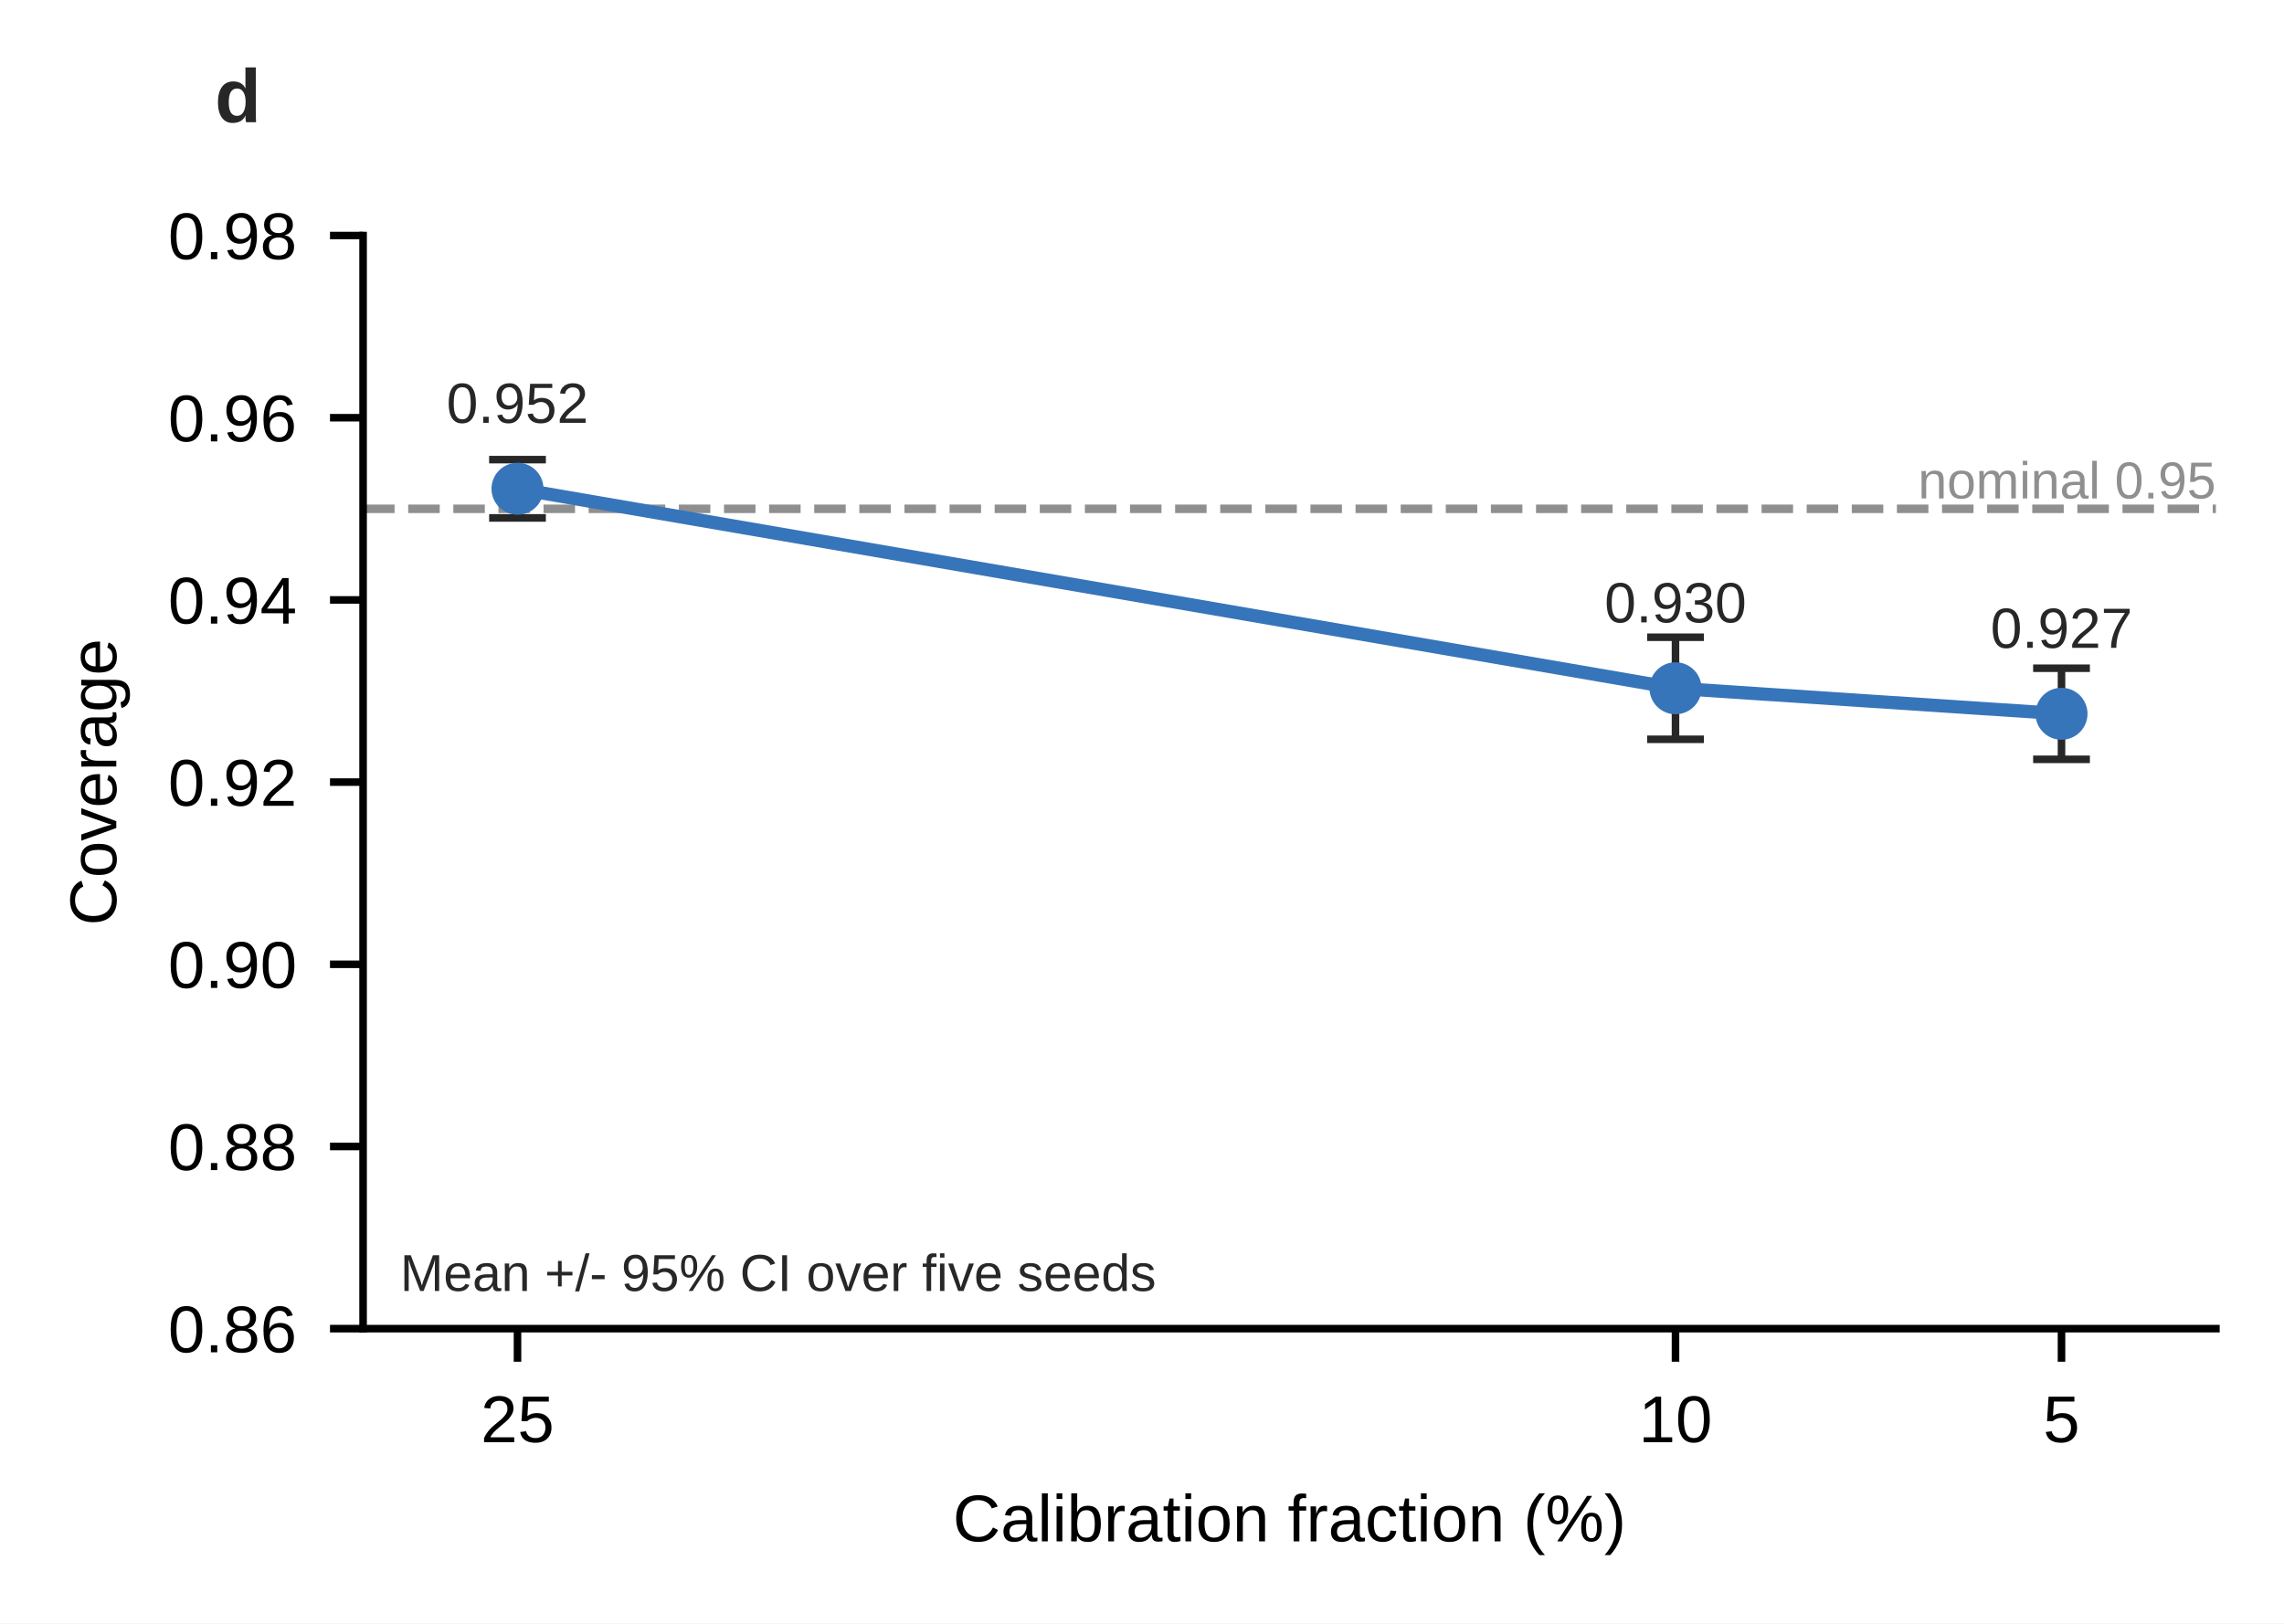
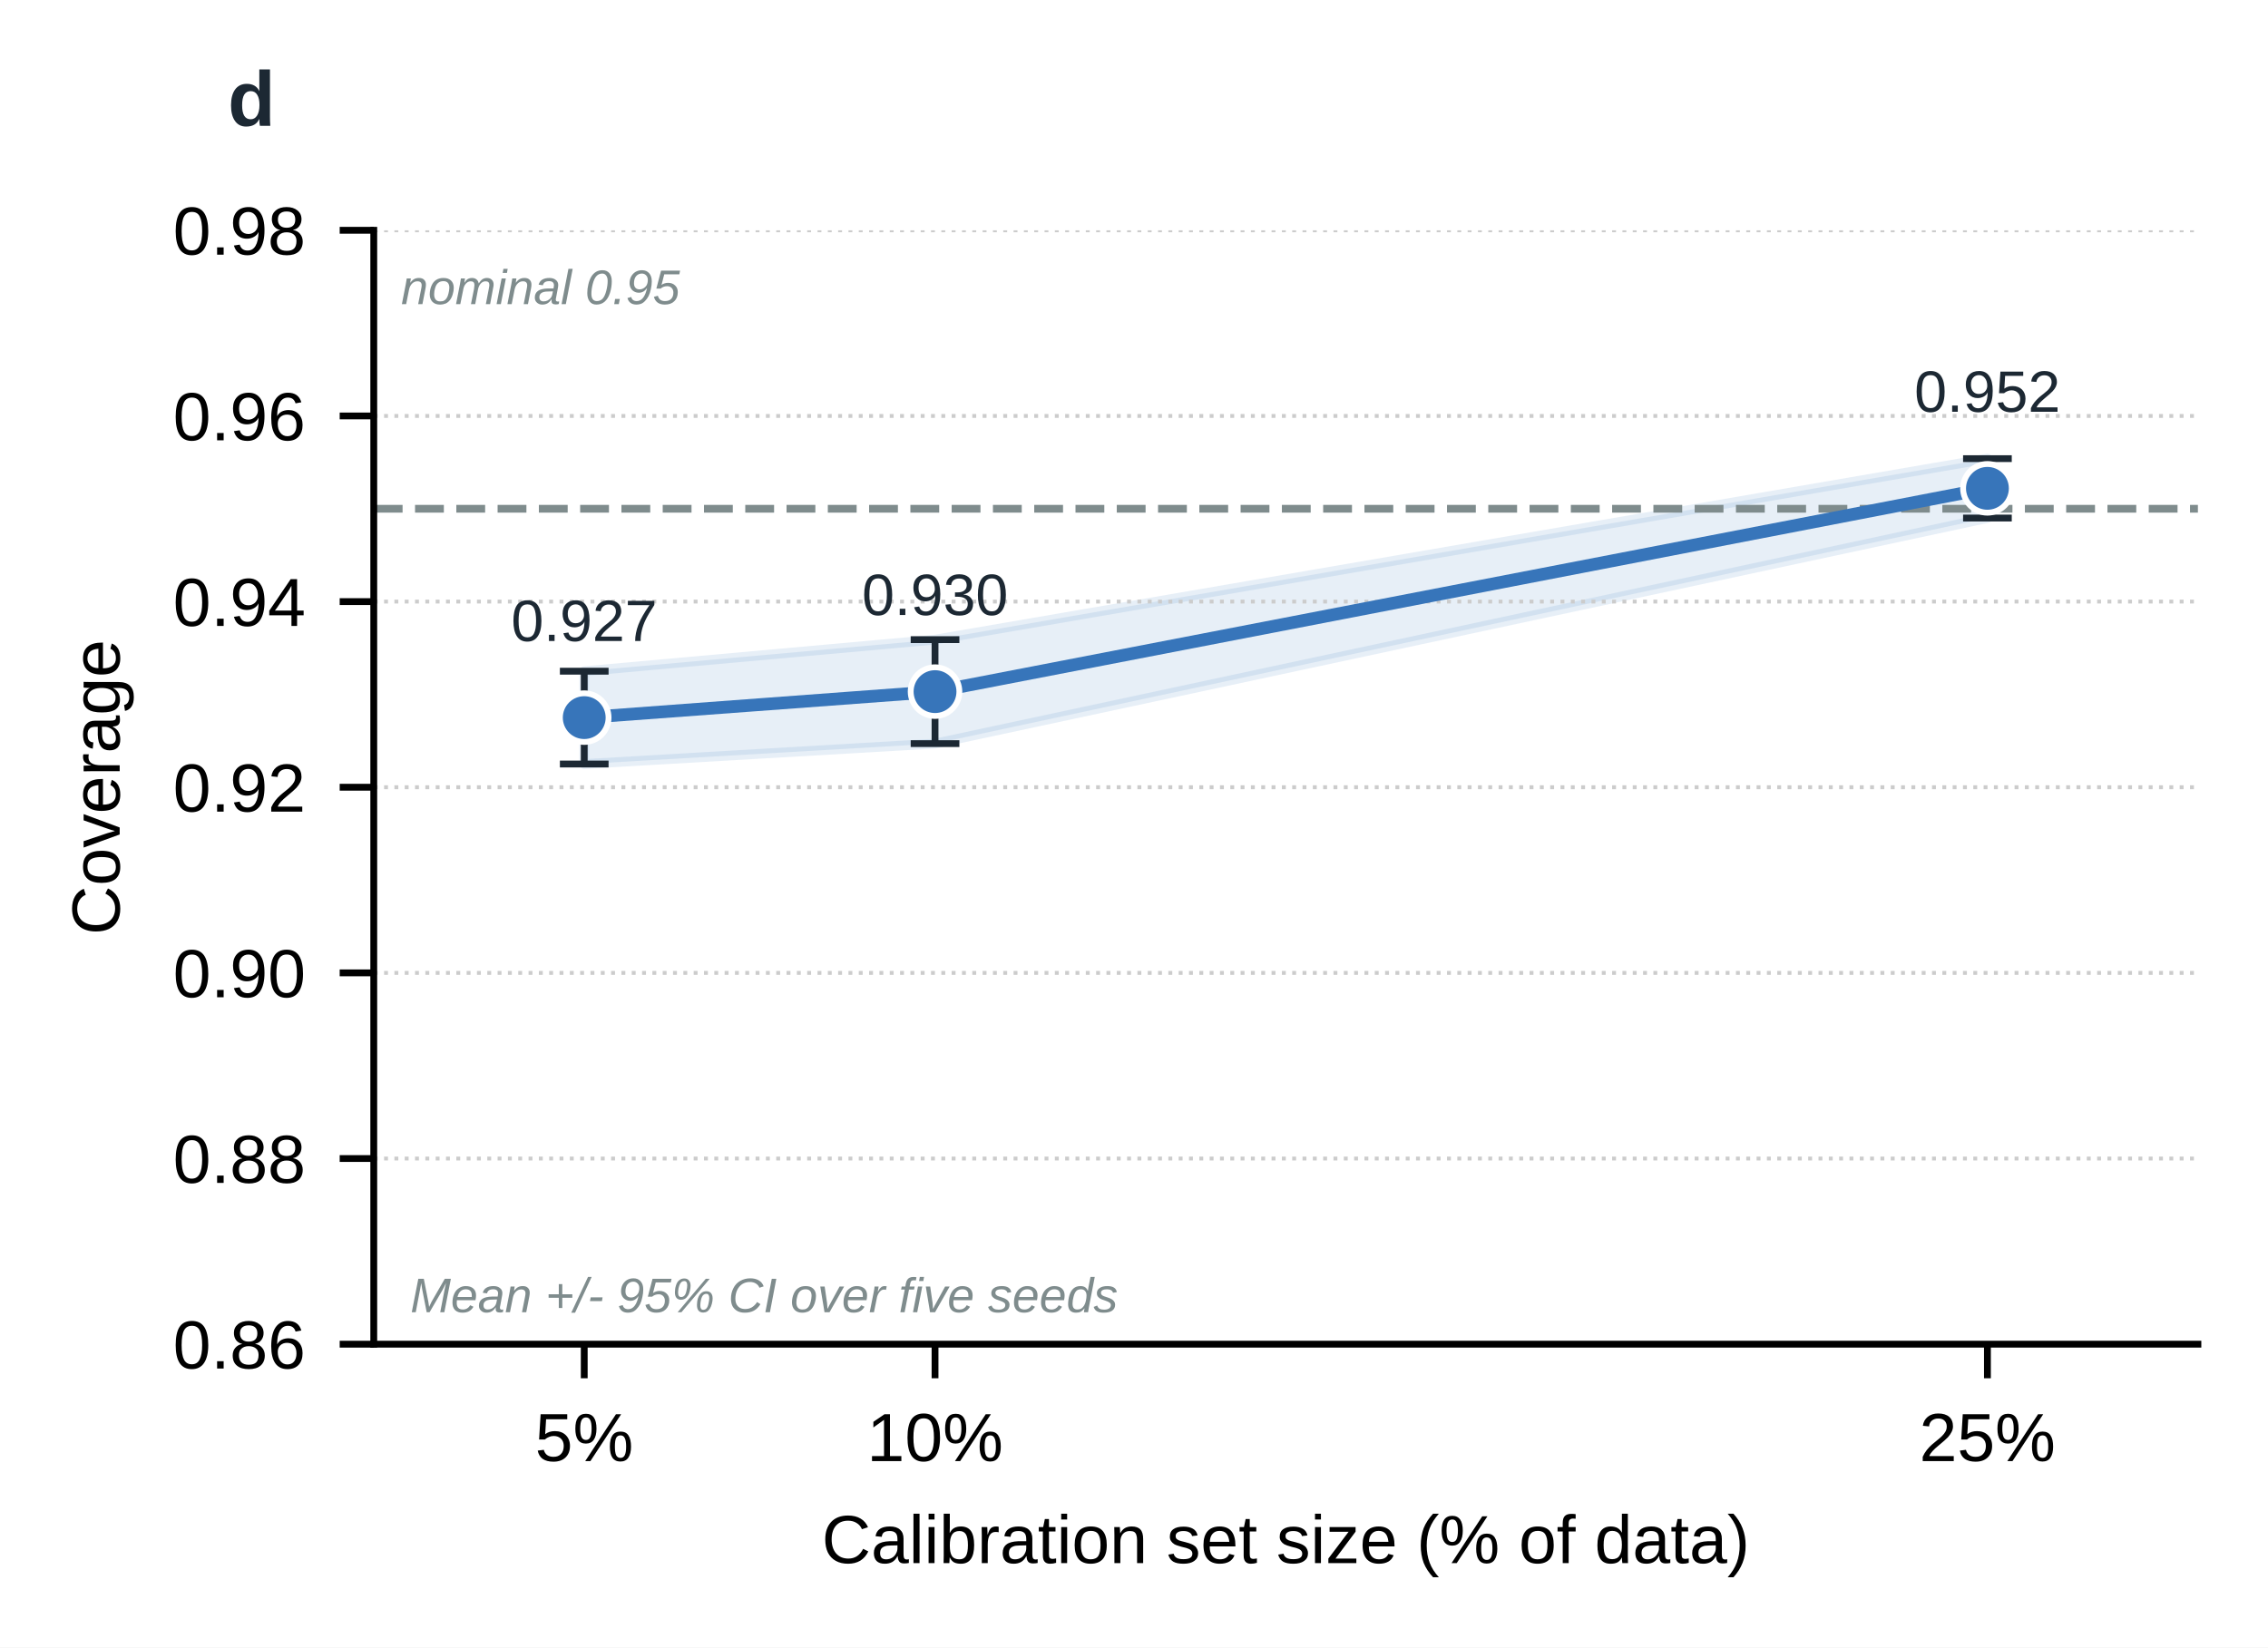
- <svg xmlns="http://www.w3.org/2000/svg" xmlns:xlink="http://www.w3.org/1999/xlink" width="241.501pt" height="171.689pt" viewBox="0 0 241.501 171.689" version="1.1">
+ <svg xmlns="http://www.w3.org/2000/svg" xmlns:xlink="http://www.w3.org/1999/xlink" width="232.963pt" height="169.273pt" viewBox="0 0 232.963 169.273" version="1.1">
  <defs>
    <style type="text/css">*{stroke-linejoin: round; stroke-linecap: butt}</style>
  </defs>
  <g id="figure_1">
    <g id="patch_1">
-       <path d="M 0 171.689  L 241.501 171.689  L 241.501 0  L 0 0  z " style="fill: #ffffff" />
+       <path d="M 0 169.273  L 232.963 169.273  L 232.963 0  L 0 0  z " style="fill: #ffffff" />
    </g>
    <g id="axes_1">
      <g id="patch_2">
-         <path d="M 38.392 140.518  L 234.301 140.518  L 234.301 24.91  L 38.392 24.91  z " style="fill: #ffffff" />
+         <path d="M 38.392 138.102  L 225.763 138.102  L 225.763 23.66  L 38.392 23.66  z " style="fill: #ffffff" />
+       </g>
+       <g id="PolyCollection_1">
+         <defs>
+           <path id="m9b58c6841d" d="M 204.143 -122.152  L 204.143 -116.049  L 96.044 -92.874  L 60.011 -90.776  L 60.011 -100.313  L 60.011 -100.313  L 96.044 -103.555  L 204.143 -122.152  z " style="stroke: #3775ba; stroke-opacity: 0.12" />
+         </defs>
+         <g clip-path="url(#p5a3bbe180b)">
+           <use xlink:href="#m9b58c6841d" x="0" y="169.273" style="fill: #3775ba; fill-opacity: 0.12; stroke: #3775ba; stroke-opacity: 0.12" />
+         </g>
      </g>
      <g id="line2d_1">
-         <path d="M 38.392 53.812  L 234.301 53.812  " clip-path="url(#p1262ac228c)" style="fill: none; stroke-dasharray: 3.33,1.44; stroke-dashoffset: 0; stroke: #8f8f8f; stroke-width: 0.9" />
+         <path d="M 38.392 52.271  L 225.763 52.271  " clip-path="url(#p5a3bbe180b)" style="fill: none; stroke-dasharray: 2.96,1.28; stroke-dashoffset: 0; stroke: #7f8c8d; stroke-width: 0.8" />
      </g>
      <g id="matplotlib.axis_1">
        <g id="xtick_1">
          <g id="line2d_2">
            <defs>
-               <path id="me4a51ed412" d="M 0 0  L 0 3.5  " style="stroke: #000000; stroke-width: 0.8" />
+               <path id="m3ff7684430" d="M 0 0  L 0 3.5  " style="stroke: #000000; stroke-width: 0.7" />
            </defs>
            <g>
-               <use xlink:href="#me4a51ed412" x="54.718" y="140.518" style="stroke: #000000; stroke-width: 0.8" />
+               <use xlink:href="#m3ff7684430" x="204.143" y="138.102" style="stroke: #000000; stroke-width: 0.7" />
            </g>
          </g>
          <g id="text_1">
-             <text style="font: 7px 'Arial', 'DejaVu Sans', 'Liberation Sans', sans-serif; text-anchor: middle" x="54.718" y="152.529" transform="rotate(-0 54.71751 152.5289)">25</text>
+             <text style="font: 7px 'Arial', 'DejaVu Sans', 'Liberation Sans', sans-serif; text-anchor: middle" x="204.143" y="150.113" transform="rotate(-0 204.1429 150.1127)">25%</text>
          </g>
        </g>
        <g id="xtick_2">
          <g id="line2d_3">
            <g>
-               <use xlink:href="#me4a51ed412" x="177.161" y="140.518" style="stroke: #000000; stroke-width: 0.8" />
+               <use xlink:href="#m3ff7684430" x="96.044" y="138.102" style="stroke: #000000; stroke-width: 0.7" />
            </g>
          </g>
          <g id="text_2">
-             <text style="font: 7px 'Arial', 'DejaVu Sans', 'Liberation Sans', sans-serif; text-anchor: middle" x="177.161" y="152.529" transform="rotate(-0 177.161 152.5289)">10</text>
+             <text style="font: 7px 'Arial', 'DejaVu Sans', 'Liberation Sans', sans-serif; text-anchor: middle" x="96.044" y="150.113" transform="rotate(-0 96.04432 150.1127)">10%</text>
          </g>
        </g>
        <g id="xtick_3">
          <g id="line2d_4">
            <g>
-               <use xlink:href="#me4a51ed412" x="217.975" y="140.518" style="stroke: #000000; stroke-width: 0.8" />
+               <use xlink:href="#m3ff7684430" x="60.011" y="138.102" style="stroke: #000000; stroke-width: 0.7" />
            </g>
          </g>
          <g id="text_3">
-             <text style="font: 7px 'Arial', 'DejaVu Sans', 'Liberation Sans', sans-serif; text-anchor: middle" x="217.975" y="152.529" transform="rotate(-0 217.9755 152.5289)">5</text>
+             <text style="font: 7px 'Arial', 'DejaVu Sans', 'Liberation Sans', sans-serif; text-anchor: middle" x="60.011" y="150.113" transform="rotate(-0 60.01144 150.1127)">5%</text>
          </g>
        </g>
        <g id="text_4">
-           <text style="font: 7px 'Arial', 'DejaVu Sans', 'Liberation Sans', sans-serif; text-anchor: middle" x="136.346" y="163.016" transform="rotate(-0 136.3465 163.016)">Calibration fraction (%)</text>
+           <text style="font: 7px 'Arial', 'DejaVu Sans', 'Liberation Sans', sans-serif; text-anchor: middle" x="132.077" y="160.6" transform="rotate(-0 132.0772 160.5997)">Calibration set size (% of data)</text>
        </g>
      </g>
      <g id="matplotlib.axis_2">
        <g id="ytick_1">
          <g id="line2d_5">
+             <path d="M 38.392 138.102  L 225.763 138.102  " clip-path="url(#p5a3bbe180b)" style="fill: none; stroke-dasharray: 0.4,0.66; stroke-dashoffset: 0; stroke: #cccccc; stroke-width: 0.4" />
+           </g>
+           <g id="line2d_6">
            <defs>
-               <path id="me0522ccf61" d="M 0 0  L -3.5 0  " style="stroke: #000000; stroke-width: 0.8" />
+               <path id="md9ceffd444" d="M 0 0  L -3.5 0  " style="stroke: #000000; stroke-width: 0.7" />
            </defs>
            <g>
-               <use xlink:href="#me0522ccf61" x="38.392" y="140.518" style="stroke: #000000; stroke-width: 0.8" />
+               <use xlink:href="#md9ceffd444" x="38.392" y="138.102" style="stroke: #000000; stroke-width: 0.7" />
            </g>
          </g>
          <g id="text_5">
-             <text style="font: 7px 'Arial', 'DejaVu Sans', 'Liberation Sans', sans-serif; text-anchor: end" x="31.392" y="143.024" transform="rotate(-0 31.39172 143.0237)">0.86</text>
+             <text style="font: 7px 'Arial', 'DejaVu Sans', 'Liberation Sans', sans-serif; text-anchor: end" x="31.392" y="140.607" transform="rotate(-0 31.39172 140.6075)">0.86</text>
          </g>
        </g>
        <g id="ytick_2">
-           <g id="line2d_6">
-             <g>
-               <use xlink:href="#me0522ccf61" x="38.392" y="121.25" style="stroke: #000000; stroke-width: 0.8" />
+           <g id="line2d_7">
+             <path d="M 38.392 119.029  L 225.763 119.029  " clip-path="url(#p5a3bbe180b)" style="fill: none; stroke-dasharray: 0.4,0.66; stroke-dashoffset: 0; stroke: #cccccc; stroke-width: 0.4" />
+           </g>
+           <g id="line2d_8">
+             <g>
+               <use xlink:href="#md9ceffd444" x="38.392" y="119.029" style="stroke: #000000; stroke-width: 0.7" />
            </g>
          </g>
          <g id="text_6">
-             <text style="font: 7px 'Arial', 'DejaVu Sans', 'Liberation Sans', sans-serif; text-anchor: end" x="31.392" y="123.756" transform="rotate(-0 31.39172 123.7556)">0.88</text>
+             <text style="font: 7px 'Arial', 'DejaVu Sans', 'Liberation Sans', sans-serif; text-anchor: end" x="31.392" y="121.534" transform="rotate(-0 31.39172 121.5338)">0.88</text>
          </g>
        </g>
        <g id="ytick_3">
-           <g id="line2d_7">
-             <g>
-               <use xlink:href="#me0522ccf61" x="38.392" y="101.982" style="stroke: #000000; stroke-width: 0.8" />
+           <g id="line2d_9">
+             <path d="M 38.392 99.955  L 225.763 99.955  " clip-path="url(#p5a3bbe180b)" style="fill: none; stroke-dasharray: 0.4,0.66; stroke-dashoffset: 0; stroke: #cccccc; stroke-width: 0.4" />
+           </g>
+           <g id="line2d_10">
+             <g>
+               <use xlink:href="#md9ceffd444" x="38.392" y="99.955" style="stroke: #000000; stroke-width: 0.7" />
            </g>
          </g>
          <g id="text_7">
-             <text style="font: 7px 'Arial', 'DejaVu Sans', 'Liberation Sans', sans-serif; text-anchor: end" x="31.392" y="104.487" transform="rotate(-0 31.39172 104.4875)">0.90</text>
+             <text style="font: 7px 'Arial', 'DejaVu Sans', 'Liberation Sans', sans-serif; text-anchor: end" x="31.392" y="102.46" transform="rotate(-0 31.39172 102.4602)">0.90</text>
          </g>
        </g>
        <g id="ytick_4">
-           <g id="line2d_8">
-             <g>
-               <use xlink:href="#me0522ccf61" x="38.392" y="82.714" style="stroke: #000000; stroke-width: 0.8" />
+           <g id="line2d_11">
+             <path d="M 38.392 80.881  L 225.763 80.881  " clip-path="url(#p5a3bbe180b)" style="fill: none; stroke-dasharray: 0.4,0.66; stroke-dashoffset: 0; stroke: #cccccc; stroke-width: 0.4" />
+           </g>
+           <g id="line2d_12">
+             <g>
+               <use xlink:href="#md9ceffd444" x="38.392" y="80.881" style="stroke: #000000; stroke-width: 0.7" />
            </g>
          </g>
          <g id="text_8">
-             <text style="font: 7px 'Arial', 'DejaVu Sans', 'Liberation Sans', sans-serif; text-anchor: end" x="31.392" y="85.219" transform="rotate(-0 31.39172 85.21936)">0.92</text>
+             <text style="font: 7px 'Arial', 'DejaVu Sans', 'Liberation Sans', sans-serif; text-anchor: end" x="31.392" y="83.387" transform="rotate(-0 31.39172 83.38653)">0.92</text>
          </g>
        </g>
        <g id="ytick_5">
-           <g id="line2d_9">
-             <g>
-               <use xlink:href="#me0522ccf61" x="38.392" y="63.446" style="stroke: #000000; stroke-width: 0.8" />
+           <g id="line2d_13">
+             <path d="M 38.392 61.808  L 225.763 61.808  " clip-path="url(#p5a3bbe180b)" style="fill: none; stroke-dasharray: 0.4,0.66; stroke-dashoffset: 0; stroke: #cccccc; stroke-width: 0.4" />
+           </g>
+           <g id="line2d_14">
+             <g>
+               <use xlink:href="#md9ceffd444" x="38.392" y="61.808" style="stroke: #000000; stroke-width: 0.7" />
            </g>
          </g>
          <g id="text_9">
-             <text style="font: 7px 'Arial', 'DejaVu Sans', 'Liberation Sans', sans-serif; text-anchor: end" x="31.392" y="65.951" transform="rotate(-0 31.39172 65.95125)">0.94</text>
+             <text style="font: 7px 'Arial', 'DejaVu Sans', 'Liberation Sans', sans-serif; text-anchor: end" x="31.392" y="64.313" transform="rotate(-0 31.39172 64.31288)">0.94</text>
          </g>
        </g>
        <g id="ytick_6">
-           <g id="line2d_10">
-             <g>
-               <use xlink:href="#me0522ccf61" x="38.392" y="44.178" style="stroke: #000000; stroke-width: 0.8" />
+           <g id="line2d_15">
+             <path d="M 38.392 42.734  L 225.763 42.734  " clip-path="url(#p5a3bbe180b)" style="fill: none; stroke-dasharray: 0.4,0.66; stroke-dashoffset: 0; stroke: #cccccc; stroke-width: 0.4" />
+           </g>
+           <g id="line2d_16">
+             <g>
+               <use xlink:href="#md9ceffd444" x="38.392" y="42.734" style="stroke: #000000; stroke-width: 0.7" />
            </g>
          </g>
          <g id="text_10">
-             <text style="font: 7px 'Arial', 'DejaVu Sans', 'Liberation Sans', sans-serif; text-anchor: end" x="31.392" y="46.683" transform="rotate(-0 31.39172 46.68313)">0.96</text>
+             <text style="font: 7px 'Arial', 'DejaVu Sans', 'Liberation Sans', sans-serif; text-anchor: end" x="31.392" y="45.239" transform="rotate(-0 31.39172 45.23923)">0.96</text>
          </g>
        </g>
        <g id="ytick_7">
-           <g id="line2d_11">
-             <g>
-               <use xlink:href="#me0522ccf61" x="38.392" y="24.91" style="stroke: #000000; stroke-width: 0.8" />
+           <g id="line2d_17">
+             <path d="M 38.392 23.66  L 225.763 23.66  " clip-path="url(#p5a3bbe180b)" style="fill: none; stroke-dasharray: 0.4,0.66; stroke-dashoffset: 0; stroke: #cccccc; stroke-width: 0.4" />
+           </g>
+           <g id="line2d_18">
+             <g>
+               <use xlink:href="#md9ceffd444" x="38.392" y="23.66" style="stroke: #000000; stroke-width: 0.7" />
            </g>
          </g>
          <g id="text_11">
-             <text style="font: 7px 'Arial', 'DejaVu Sans', 'Liberation Sans', sans-serif; text-anchor: end" x="31.392" y="27.415" transform="rotate(-0 31.39172 27.41502)">0.98</text>
+             <text style="font: 7px 'Arial', 'DejaVu Sans', 'Liberation Sans', sans-serif; text-anchor: end" x="31.392" y="26.166" transform="rotate(-0 31.39172 26.16559)">0.98</text>
          </g>
        </g>
        <g id="text_12">
-           <text style="font: 7px 'Arial', 'DejaVu Sans', 'Liberation Sans', sans-serif; text-anchor: middle" x="12.296" y="82.714" transform="rotate(-90 12.29578 82.71413)">Coverage</text>
+           <text style="font: 7px 'Arial', 'DejaVu Sans', 'Liberation Sans', sans-serif; text-anchor: middle" x="12.296" y="80.881" transform="rotate(-90 12.29578 80.8813)">Coverage</text>
        </g>
      </g>
      <g id="LineCollection_1">
-         <path d="M 54.718 54.775  L 54.718 48.61  " clip-path="url(#p1262ac228c)" style="fill: none; stroke: #272727; stroke-width: 0.8" />
-         <path d="M 177.161 78.186  L 177.161 67.396  " clip-path="url(#p1262ac228c)" style="fill: none; stroke: #272727; stroke-width: 0.8" />
-         <path d="M 217.975 80.306  L 217.975 70.672  " clip-path="url(#p1262ac228c)" style="fill: none; stroke: #272727; stroke-width: 0.8" />
-       </g>
-       <g id="line2d_12">
+         <path d="M 204.143 53.225  L 204.143 47.121  " clip-path="url(#p5a3bbe180b)" style="fill: none; stroke: #1c2833; stroke-width: 0.7" />
+         <path d="M 96.044 76.399  L 96.044 65.718  " clip-path="url(#p5a3bbe180b)" style="fill: none; stroke: #1c2833; stroke-width: 0.7" />
+         <path d="M 60.011 78.497  L 60.011 68.96  " clip-path="url(#p5a3bbe180b)" style="fill: none; stroke: #1c2833; stroke-width: 0.7" />
+       </g>
+       <g id="line2d_19">
        <defs>
-           <path id="m1d49cf8825" d="M 3 0  L -3 -0  " style="stroke: #272727; stroke-width: 0.8" />
+           <path id="mafc6b24165" d="M 2.5 0  L -2.5 -0  " style="stroke: #1c2833; stroke-width: 0.7" />
        </defs>
-         <g clip-path="url(#p1262ac228c)">
-           <use xlink:href="#m1d49cf8825" x="54.718" y="54.775" style="fill: #272727; stroke: #272727; stroke-width: 0.8" />
-           <use xlink:href="#m1d49cf8825" x="177.161" y="78.186" style="fill: #272727; stroke: #272727; stroke-width: 0.8" />
-           <use xlink:href="#m1d49cf8825" x="217.975" y="80.306" style="fill: #272727; stroke: #272727; stroke-width: 0.8" />
-         </g>
-       </g>
-       <g id="line2d_13">
-         <g clip-path="url(#p1262ac228c)">
-           <use xlink:href="#m1d49cf8825" x="54.718" y="48.61" style="fill: #272727; stroke: #272727; stroke-width: 0.8" />
-           <use xlink:href="#m1d49cf8825" x="177.161" y="67.396" style="fill: #272727; stroke: #272727; stroke-width: 0.8" />
-           <use xlink:href="#m1d49cf8825" x="217.975" y="70.672" style="fill: #272727; stroke: #272727; stroke-width: 0.8" />
+         <g clip-path="url(#p5a3bbe180b)">
+           <use xlink:href="#mafc6b24165" x="204.143" y="53.225" style="fill: #1c2833; stroke: #1c2833; stroke-width: 0.7" />
+           <use xlink:href="#mafc6b24165" x="96.044" y="76.399" style="fill: #1c2833; stroke: #1c2833; stroke-width: 0.7" />
+           <use xlink:href="#mafc6b24165" x="60.011" y="78.497" style="fill: #1c2833; stroke: #1c2833; stroke-width: 0.7" />
+         </g>
+       </g>
+       <g id="line2d_20">
+         <g clip-path="url(#p5a3bbe180b)">
+           <use xlink:href="#mafc6b24165" x="204.143" y="47.121" style="fill: #1c2833; stroke: #1c2833; stroke-width: 0.7" />
+           <use xlink:href="#mafc6b24165" x="96.044" y="65.718" style="fill: #1c2833; stroke: #1c2833; stroke-width: 0.7" />
+           <use xlink:href="#mafc6b24165" x="60.011" y="68.96" style="fill: #1c2833; stroke: #1c2833; stroke-width: 0.7" />
        </g>
      </g>
      <g id="patch_3">
-         <path d="M 38.392 140.518  L 38.392 24.91  " style="fill: none; stroke: #000000; stroke-width: 0.8; stroke-linejoin: miter; stroke-linecap: square" />
+         <path d="M 38.392 138.102  L 38.392 23.66  " style="fill: none; stroke: #000000; stroke-width: 0.7; stroke-linejoin: miter; stroke-linecap: square" />
      </g>
      <g id="patch_4">
-         <path d="M 38.392 140.518  L 234.301 140.518  " style="fill: none; stroke: #000000; stroke-width: 0.8; stroke-linejoin: miter; stroke-linecap: square" />
-       </g>
-       <g id="line2d_14">
-         <path d="M 54.718 51.692  L 177.161 72.791  L 217.975 75.489  " clip-path="url(#p1262ac228c)" style="fill: none; stroke: #3775ba; stroke-width: 1.4; stroke-linecap: square" />
+         <path d="M 38.392 138.102  L 225.763 138.102  " style="fill: none; stroke: #000000; stroke-width: 0.7; stroke-linejoin: miter; stroke-linecap: square" />
+       </g>
+       <g id="line2d_21">
+         <path d="M 204.143 50.173  L 96.044 71.058  L 60.011 73.729  " clip-path="url(#p5a3bbe180b)" style="fill: none; stroke: #3775ba; stroke-width: 1.3; stroke-linecap: square" />
        <defs>
-           <path id="mdf23ff9f15" d="M 0 2.25  C 0.597 2.25 1.169 2.013 1.591 1.591  C 2.013 1.169 2.25 0.597 2.25 0  C 2.25 -0.597 2.013 -1.169 1.591 -1.591  C 1.169 -2.013 0.597 -2.25 0 -2.25  C -0.597 -2.25 -1.169 -2.013 -1.591 -1.591  C -2.013 -1.169 -2.25 -0.597 -2.25 0  C -2.25 0.597 -2.013 1.169 -1.591 1.591  C -1.169 2.013 -0.597 2.25 0 2.25  z " style="stroke: #3775ba" />
+           <path id="m4bb75efd4b" d="M 0 2.5  C 0.663 2.5 1.299 2.237 1.768 1.768  C 2.237 1.299 2.5 0.663 2.5 0  C 2.5 -0.663 2.237 -1.299 1.768 -1.768  C 1.299 -2.237 0.663 -2.5 0 -2.5  C -0.663 -2.5 -1.299 -2.237 -1.768 -1.768  C -2.237 -1.299 -2.5 -0.663 -2.5 0  C -2.5 0.663 -2.237 1.299 -1.768 1.768  C -1.299 2.237 -0.663 2.5 0 2.5  z " style="stroke: #ffffff; stroke-width: 0.6" />
        </defs>
-         <g clip-path="url(#p1262ac228c)">
-           <use xlink:href="#mdf23ff9f15" x="54.718" y="51.692" style="fill: #3775ba; stroke: #3775ba" />
-           <use xlink:href="#mdf23ff9f15" x="177.161" y="72.791" style="fill: #3775ba; stroke: #3775ba" />
-           <use xlink:href="#mdf23ff9f15" x="217.975" y="75.489" style="fill: #3775ba; stroke: #3775ba" />
+         <g clip-path="url(#p5a3bbe180b)">
+           <use xlink:href="#m4bb75efd4b" x="204.143" y="50.173" style="fill: #3775ba; stroke: #ffffff; stroke-width: 0.6" />
+           <use xlink:href="#m4bb75efd4b" x="96.044" y="71.058" style="fill: #3775ba; stroke: #ffffff; stroke-width: 0.6" />
+           <use xlink:href="#m4bb75efd4b" x="60.011" y="73.729" style="fill: #3775ba; stroke: #ffffff; stroke-width: 0.6" />
        </g>
      </g>
      <g id="text_13">
-         <text style="fill: #272727; font: 6px 'Arial', 'DejaVu Sans', 'Liberation Sans', sans-serif; text-anchor: middle" x="54.718" y="44.72" transform="rotate(-0 54.71751 44.71953)">0.952</text>
+         <text style="fill: #1c2833; font: 6px 'Arial', 'DejaVu Sans', 'Liberation Sans', sans-serif; text-anchor: middle" x="204.143" y="42.304" transform="rotate(-0 204.1429 42.30445)">0.952</text>
      </g>
      <g id="text_14">
-         <text style="fill: #272727; font: 6px 'Arial', 'DejaVu Sans', 'Liberation Sans', sans-serif; text-anchor: middle" x="177.161" y="65.818" transform="rotate(-0 177.161 65.81812)">0.930</text>
+         <text style="fill: #1c2833; font: 6px 'Arial', 'DejaVu Sans', 'Liberation Sans', sans-serif; text-anchor: middle" x="96.044" y="63.19" transform="rotate(-0 96.04432 63.19009)">0.930</text>
      </g>
      <g id="text_15">
-         <text style="fill: #272727; font: 6px 'Arial', 'DejaVu Sans', 'Liberation Sans', sans-serif; text-anchor: middle" x="217.975" y="68.516" transform="rotate(-0 217.9755 68.51565)">0.927</text>
+         <text style="fill: #1c2833; font: 6px 'Arial', 'DejaVu Sans', 'Liberation Sans', sans-serif; text-anchor: middle" x="60.011" y="65.86" transform="rotate(-0 60.01144 65.8604)">0.927</text>
      </g>
      <g id="text_16">
-         <text style="fill: #8f8f8f; font: 5.5px 'Arial', 'DejaVu Sans', 'Liberation Sans', sans-serif; text-anchor: end" x="234.301" y="52.719" transform="rotate(-0 234.3012 52.71883)"> nominal 0.95</text>
+         <text style="fill: #7f8c8d; font: italic 5px 'Arial', 'DejaVu Sans', 'Liberation Sans', sans-serif; text-anchor: start" x="41.202" y="31.245" transform="rotate(-0 41.20228 31.24472)">nominal 0.95</text>
      </g>
      <g id="text_17">
-         <text style="fill: #272727; font: 5.5px 'Arial', 'DejaVu Sans', 'Liberation Sans', sans-serif; text-anchor: start" x="42.31" y="136.535" transform="rotate(-0 42.30991 136.5351)">Mean +/- 95% CI over five seeds</text>
+         <text style="fill: #7f8c8d; font: italic 5px 'Arial', 'DejaVu Sans', 'Liberation Sans', sans-serif; text-anchor: start" x="42.139" y="134.82" transform="rotate(-0 42.13914 134.8197)">Mean +/- 95% CI over five seeds</text>
      </g>
      <g id="text_18">
-         <text style="fill: #272727; font: 700 8px 'Arial', 'DejaVu Sans', 'Liberation Sans', sans-serif; text-anchor: start" x="22.719" y="12.926" transform="rotate(-0 22.71896 12.92625)">d</text>
+         <text style="fill: #1c2833; font: 700 8px 'Arial', 'DejaVu Sans', 'Liberation Sans', sans-serif; text-anchor: start" x="23.402" y="12.926" transform="rotate(-0 23.40204 12.92625)">d</text>
      </g>
    </g>
  </g>
  <defs>
-     <clipPath id="p1262ac228c">
-       <rect x="38.392" y="24.91" width="195.91" height="115.609" />
+     <clipPath id="p5a3bbe180b">
+       <rect x="38.392" y="23.66" width="187.371" height="114.442" />
    </clipPath>
  </defs>
</svg>
